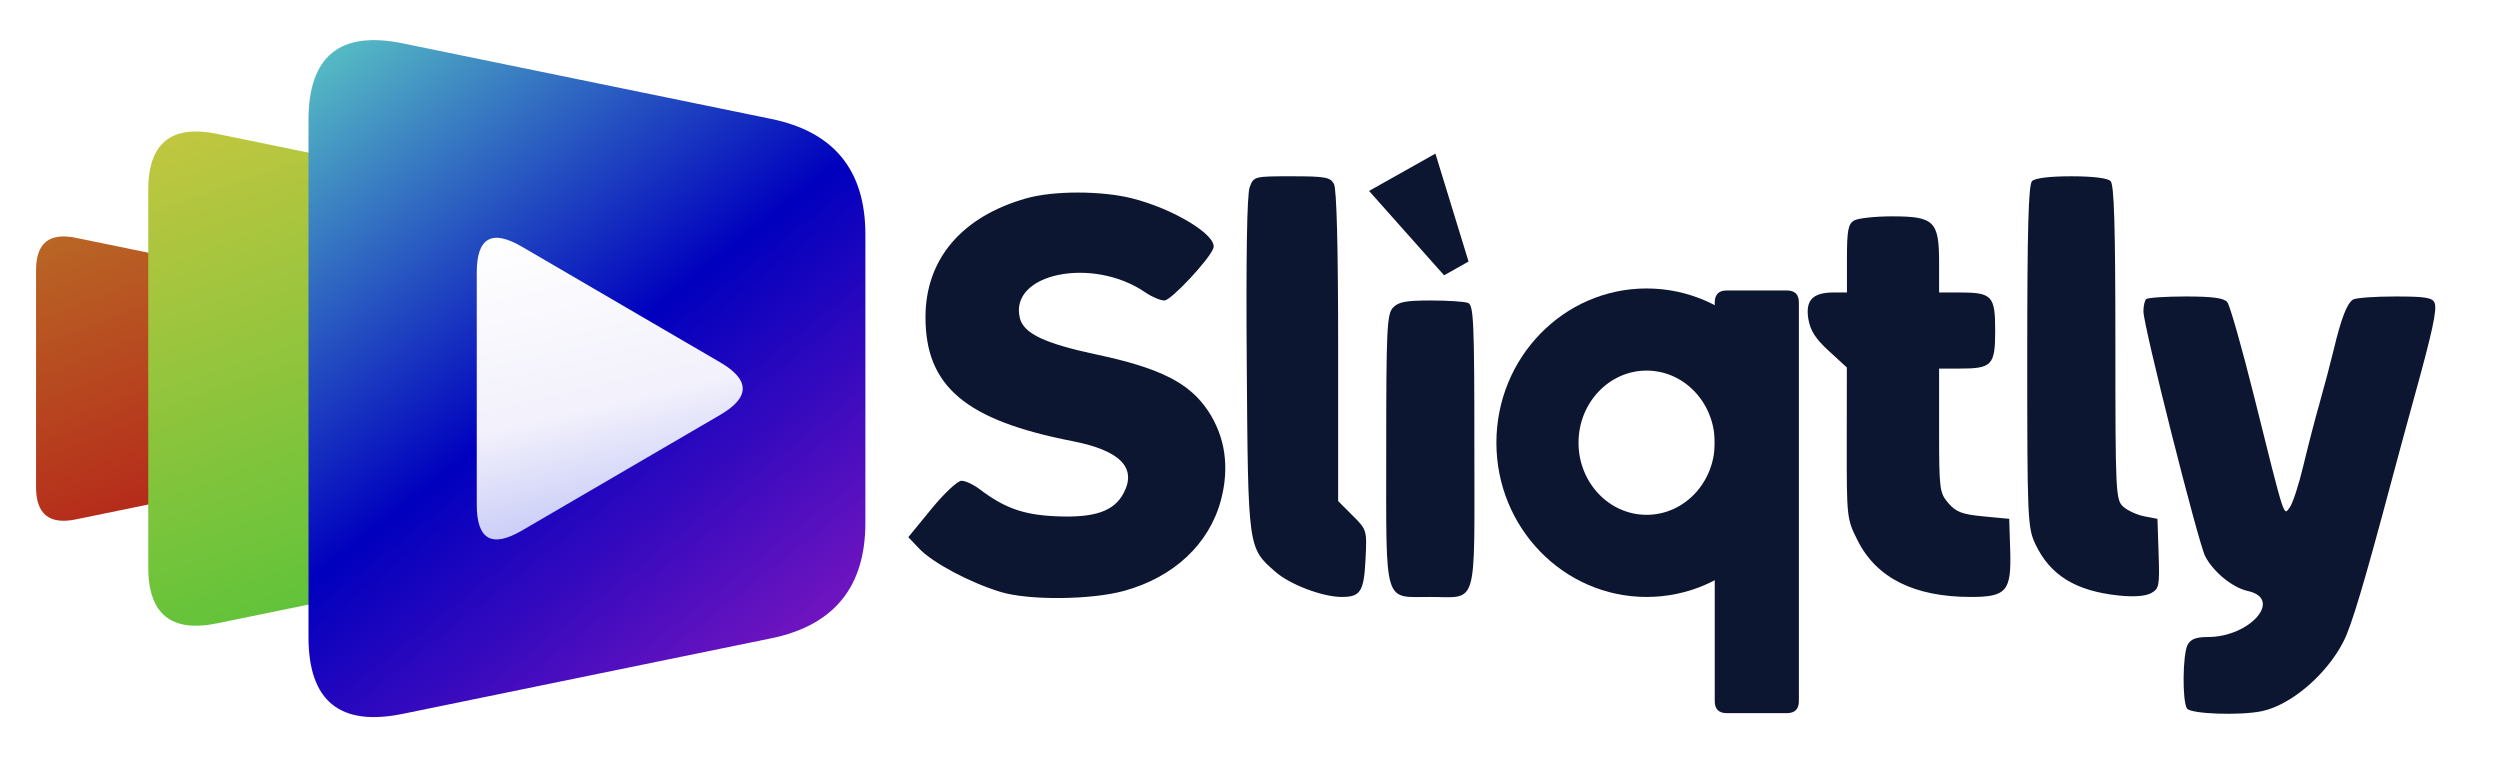
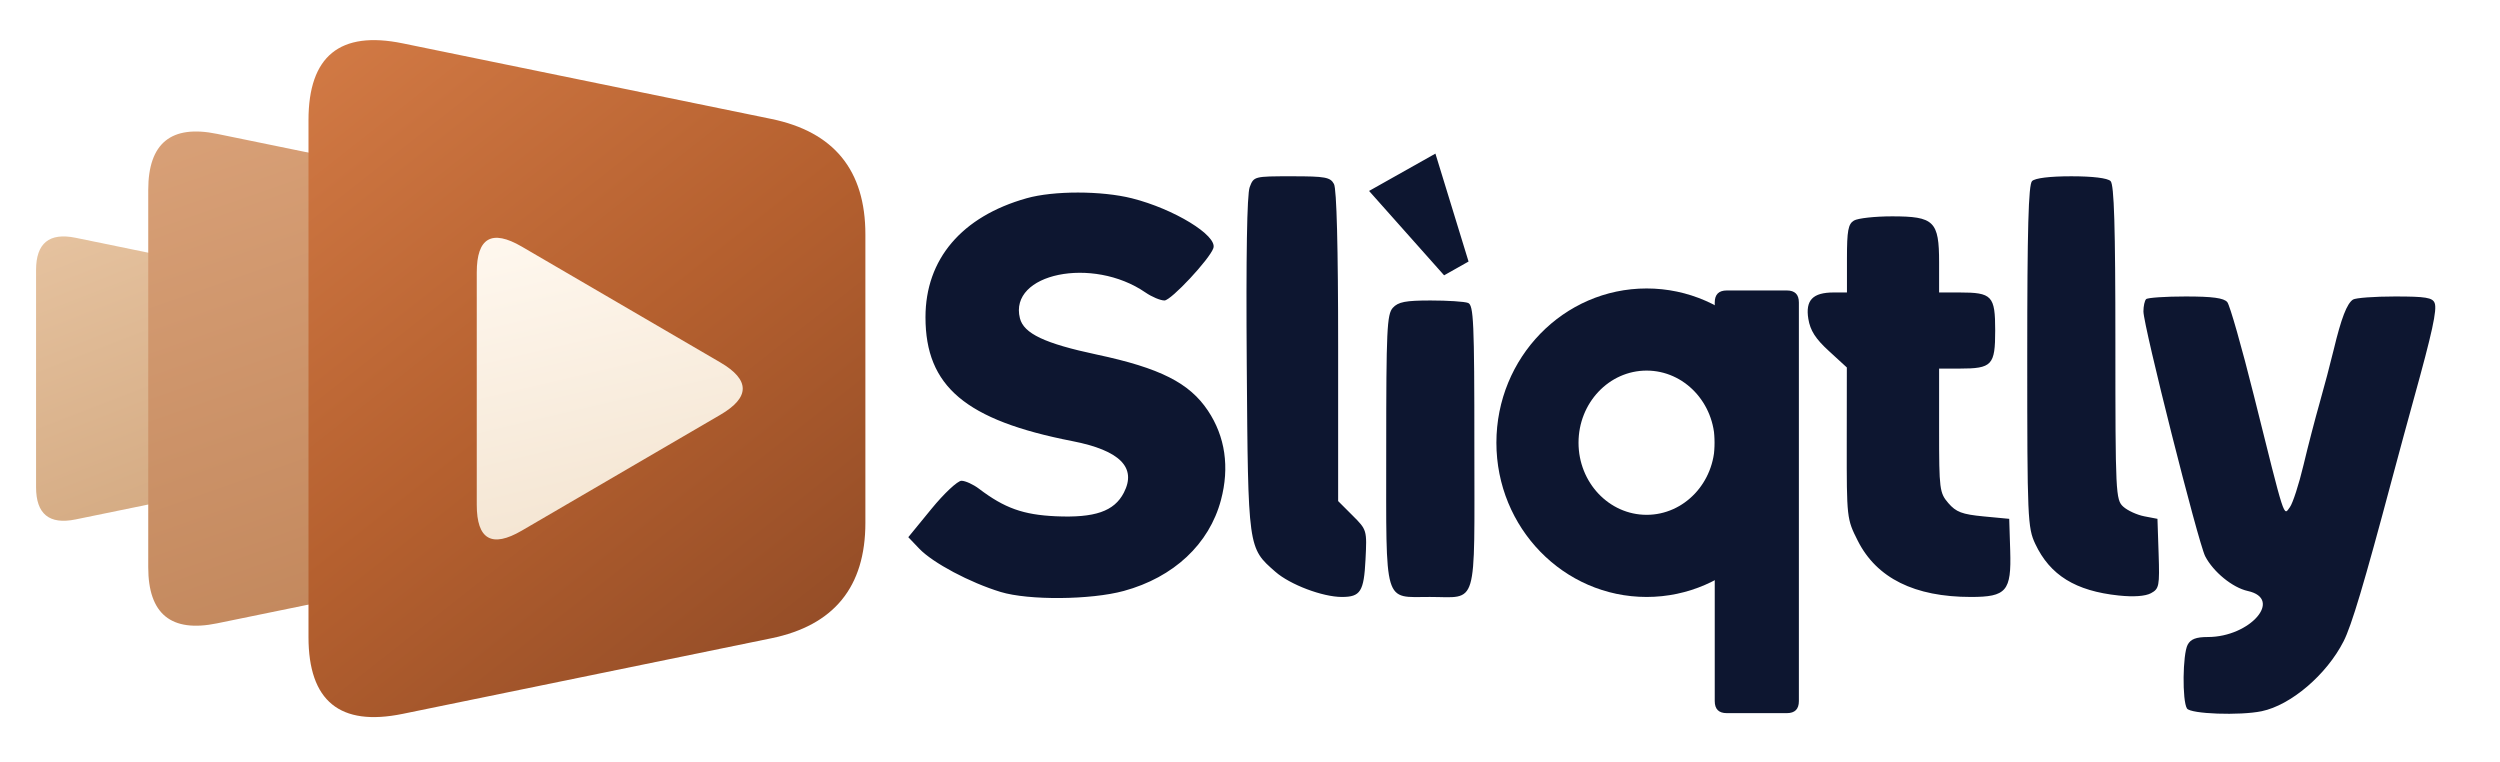
<svg xmlns="http://www.w3.org/2000/svg" viewBox="12 18 624 190" role="img" aria-label="Sliqtly">
  <defs>
    <linearGradient id="g-card" x1="95" y1="25" x2="225" y2="190" gradientUnits="userSpaceOnUse">
-       <stop offset="0" stop-color="#59C3C4" />
-       <stop offset=".5" stop-color="#0000BE" />
-       <stop offset="1" stop-color="#8819BF" />
+       <stop offset="0" stop-color="#D27A45" />
+       <stop offset=".5" stop-color="#B5602F" />
+       <stop offset="1" stop-color="#8F4A26" />
    </linearGradient>
    <linearGradient id="g-ghost2" x1="49" y1="47" x2="95" y2="178" gradientUnits="userSpaceOnUse">
-       <stop offset="0" stop-color="#C6C640" />
-       <stop offset="1" stop-color="#59C339" />
+       <stop offset="0" stop-color="#D9A178" />
+       <stop offset="1" stop-color="#C2875C" />
    </linearGradient>
    <linearGradient id="g-ghost1" x1="21" y1="75" x2="50" y2="150" gradientUnits="userSpaceOnUse">
-       <stop offset="0" stop-color="#B96926" />
-       <stop offset="1" stop-color="#B52619" />
+       <stop offset="0" stop-color="#E6C3A0" />
+       <stop offset="1" stop-color="#D4AA82" />
    </linearGradient>
    <linearGradient id="g-play" x1="140" y1="75" x2="160" y2="160" gradientUnits="userSpaceOnUse">
-       <stop offset="0" stop-color="#FFFFFF" />
-       <stop offset=".55" stop-color="#F2F1FC" />
-       <stop offset="1" stop-color="#B9BDF5" />
+       <stop offset="0" stop-color="#FFF8EF" />
+       <stop offset="1" stop-color="#F3E3CF" />
    </linearGradient>
  </defs>
  <path d="M21.00 85.41Q21.00 75.33 30.87 77.35L69.51 85.28Q79.38 87.30 79.38 97.38L79.38 127.62Q79.38 137.70 69.51 139.72L30.87 147.65Q21.00 149.67 21.00 139.59Z" fill="url(#g-ghost1)" />
  <path d="M49.00 65.41Q49.00 47.89 66.16 51.41L133.31 65.18Q150.47 68.70 150.47 86.22L150.47 138.78Q150.47 156.30 133.31 159.82L66.16 173.59Q49.00 177.11 49.00 159.59Z" fill="url(#g-ghost2)" />
  <path d="M89.00 48.00Q89.00 24.00 112.51 28.82L204.49 47.68Q228.00 52.50 228.00 76.50L228.00 148.50Q228.00 172.50 204.49 177.32L112.51 196.18Q89.00 201.00 89.00 177.00Z" fill="url(#g-card)" />
  <path d="M131.00 86.00Q131.00 73.00 142.23 79.55L191.77 108.45Q203.00 115.00 191.77 121.55L142.23 150.45Q131.00 157.00 131.00 144.00Z" fill="url(#g-play)" />
  <path d="M353.72 65.66L372.45 86.72L378.55 83.28L370.28 56.34ZM323.92 64.72c-.67 1.76-.93 17.32-.73 44.25c.34 46.18.28 45.73 7.15 51.75c3.64 3.2 11.78 6.28 16.59 6.28c4.64 0 5.5-1.36 5.9-9.31c.37-7.38.36-7.44-3.23-11.02l-3.6-3.6v-38.6c0-24.7-.37-39.3-1.04-40.54c-.91-1.7-2.16-1.93-10.52-1.93c-9.41 0-9.5.02-10.52 2.72ZM519.2 63.2c-.9.9-1.2 11.99-1.2 43.75c0 40.47.1 42.76 2 46.8c3.68 7.82 10.05 11.76 20.84 12.89c3.7.39 6.63.18 8.03-.57c2.05-1.1 2.19-1.79 1.92-9.88l-.29-8.69l-3.29-.63c-1.81-.35-4.17-1.43-5.25-2.41c-1.88-1.7-1.96-3.31-1.96-40.91c0-29.12-.31-39.46-1.2-40.35c-.75-.75-4.44-1.2-9.8-1.2s-9.05.45-9.8 1.2ZM268.25 67.48C252.05 72.04 243 82.69 243 97.17c0 17.29 10.01 25.73 36.7 30.94c11.82 2.31 16.07 6.58 12.81 12.87c-2.4 4.65-7.24 6.32-17 5.88c-8.12-.37-12.79-2.04-19.14-6.86c-1.45-1.1-3.43-2-4.39-2s-4.35 3.17-7.51 7.04l-5.76 7.04l2.75 2.88c3.4 3.55 12.64 8.46 20.29 10.79c7 2.13 22.49 2 30.75-.25c12.46-3.4 21.32-11.69 24.25-22.69c2.18-8.19 1.07-15.84-3.25-22.31c-4.63-6.94-11.96-10.64-27.75-14c-12.97-2.76-18.22-5.24-19.18-9.07C263.76 86.22 284.71 81.92 297.9 91c1.6 1.1 3.74 2 4.75 2c1.65 0 11.29-10.33 12.21-13.07c1.04-3.14-9.84-9.79-20.32-12.43c-7.6-1.91-19.54-1.92-26.29-.02Zm206.5 5.57c-1.45.87-1.75 2.52-1.75 9.5V91h-3.31c-5.23 0-7.09 1.94-6.33 6.59c.48 2.91 1.78 4.96 5.13 8.02l4.48 4.11l-.02 18.88c-.02 18.69 0 18.93 2.76 24.39c4.71 9.32 14.17 14.01 28.23 14.01c8.87 0 10.12-1.47 9.81-11.5l-.25-8l-6.44-.61c-5.32-.51-6.83-1.08-8.75-3.31c-2.2-2.56-2.31-3.43-2.31-18.14V110h5.07c8.16 0 8.93-.82 8.93-9.5s-.77-9.5-8.93-9.5H496V83.5c0-10.29-1.24-11.5-11.75-11.5c-4.26 0-8.54.47-9.5 1.05ZM547.67 92.67c-.37.36-.67 1.75-.67 3.07c0 3.56 13.67 57.71 15.42 61.11c2.02 3.9 6.83 7.83 10.62 8.66c8.89 1.95.61 11.49-9.97 11.49c-2.93 0-4.28.52-5.03 1.93c-1.26 2.35-1.38 14.04-.17 15.91c.88 1.37 13.18 1.81 18.64.68c7.3-1.52 16.2-9.1 20.45-17.45c1.99-3.9 5.13-14.4 12.04-40.32c1.65-6.19 4.13-15.3 5.5-20.25c4.58-16.5 5.83-22.21 5.19-23.86c-.52-1.36-2.23-1.64-9.91-1.64c-5.1 0-9.81.35-10.47.77c-1.52.99-2.93 4.65-4.81 12.48c-.83 3.44-2.4 9.4-3.5 13.25s-2.93 10.89-4.06 15.64s-2.66 9.46-3.39 10.46c-1.6 2.18-1.09 3.77-9-27.94c-3-12.01-5.98-22.47-6.62-23.25c-.86-1.03-3.68-1.41-10.39-1.41c-5.06 0-9.51.3-9.87.67ZM359.65 94.83c-1.47 1.62-1.65 5.56-1.65 35.34c0 39.35-.75 36.83 10.89 36.83c12.13 0 11.11 3.43 11.11-37.43c0-31.32-.18-35.43-1.58-35.96c-.87-.34-5.08-.61-9.35-.61c-6.25 0-8.08.36-9.42 1.83Z" fill="#0D1630" />
  <path d="M423 90a37.5 38.5 0 1 0 0.001 0ZM423 110.5a17 18 0 1 1 -0.001 0Z" fill="#0D1630" fill-rule="evenodd" />
  <path d="M440 93.5Q440 90.5 443 90.5L458 90.5Q461 90.5 461 93.5L461 193Q461 196 458 196L443 196Q440 196 440 193Z" fill="#0D1630" />
</svg>
